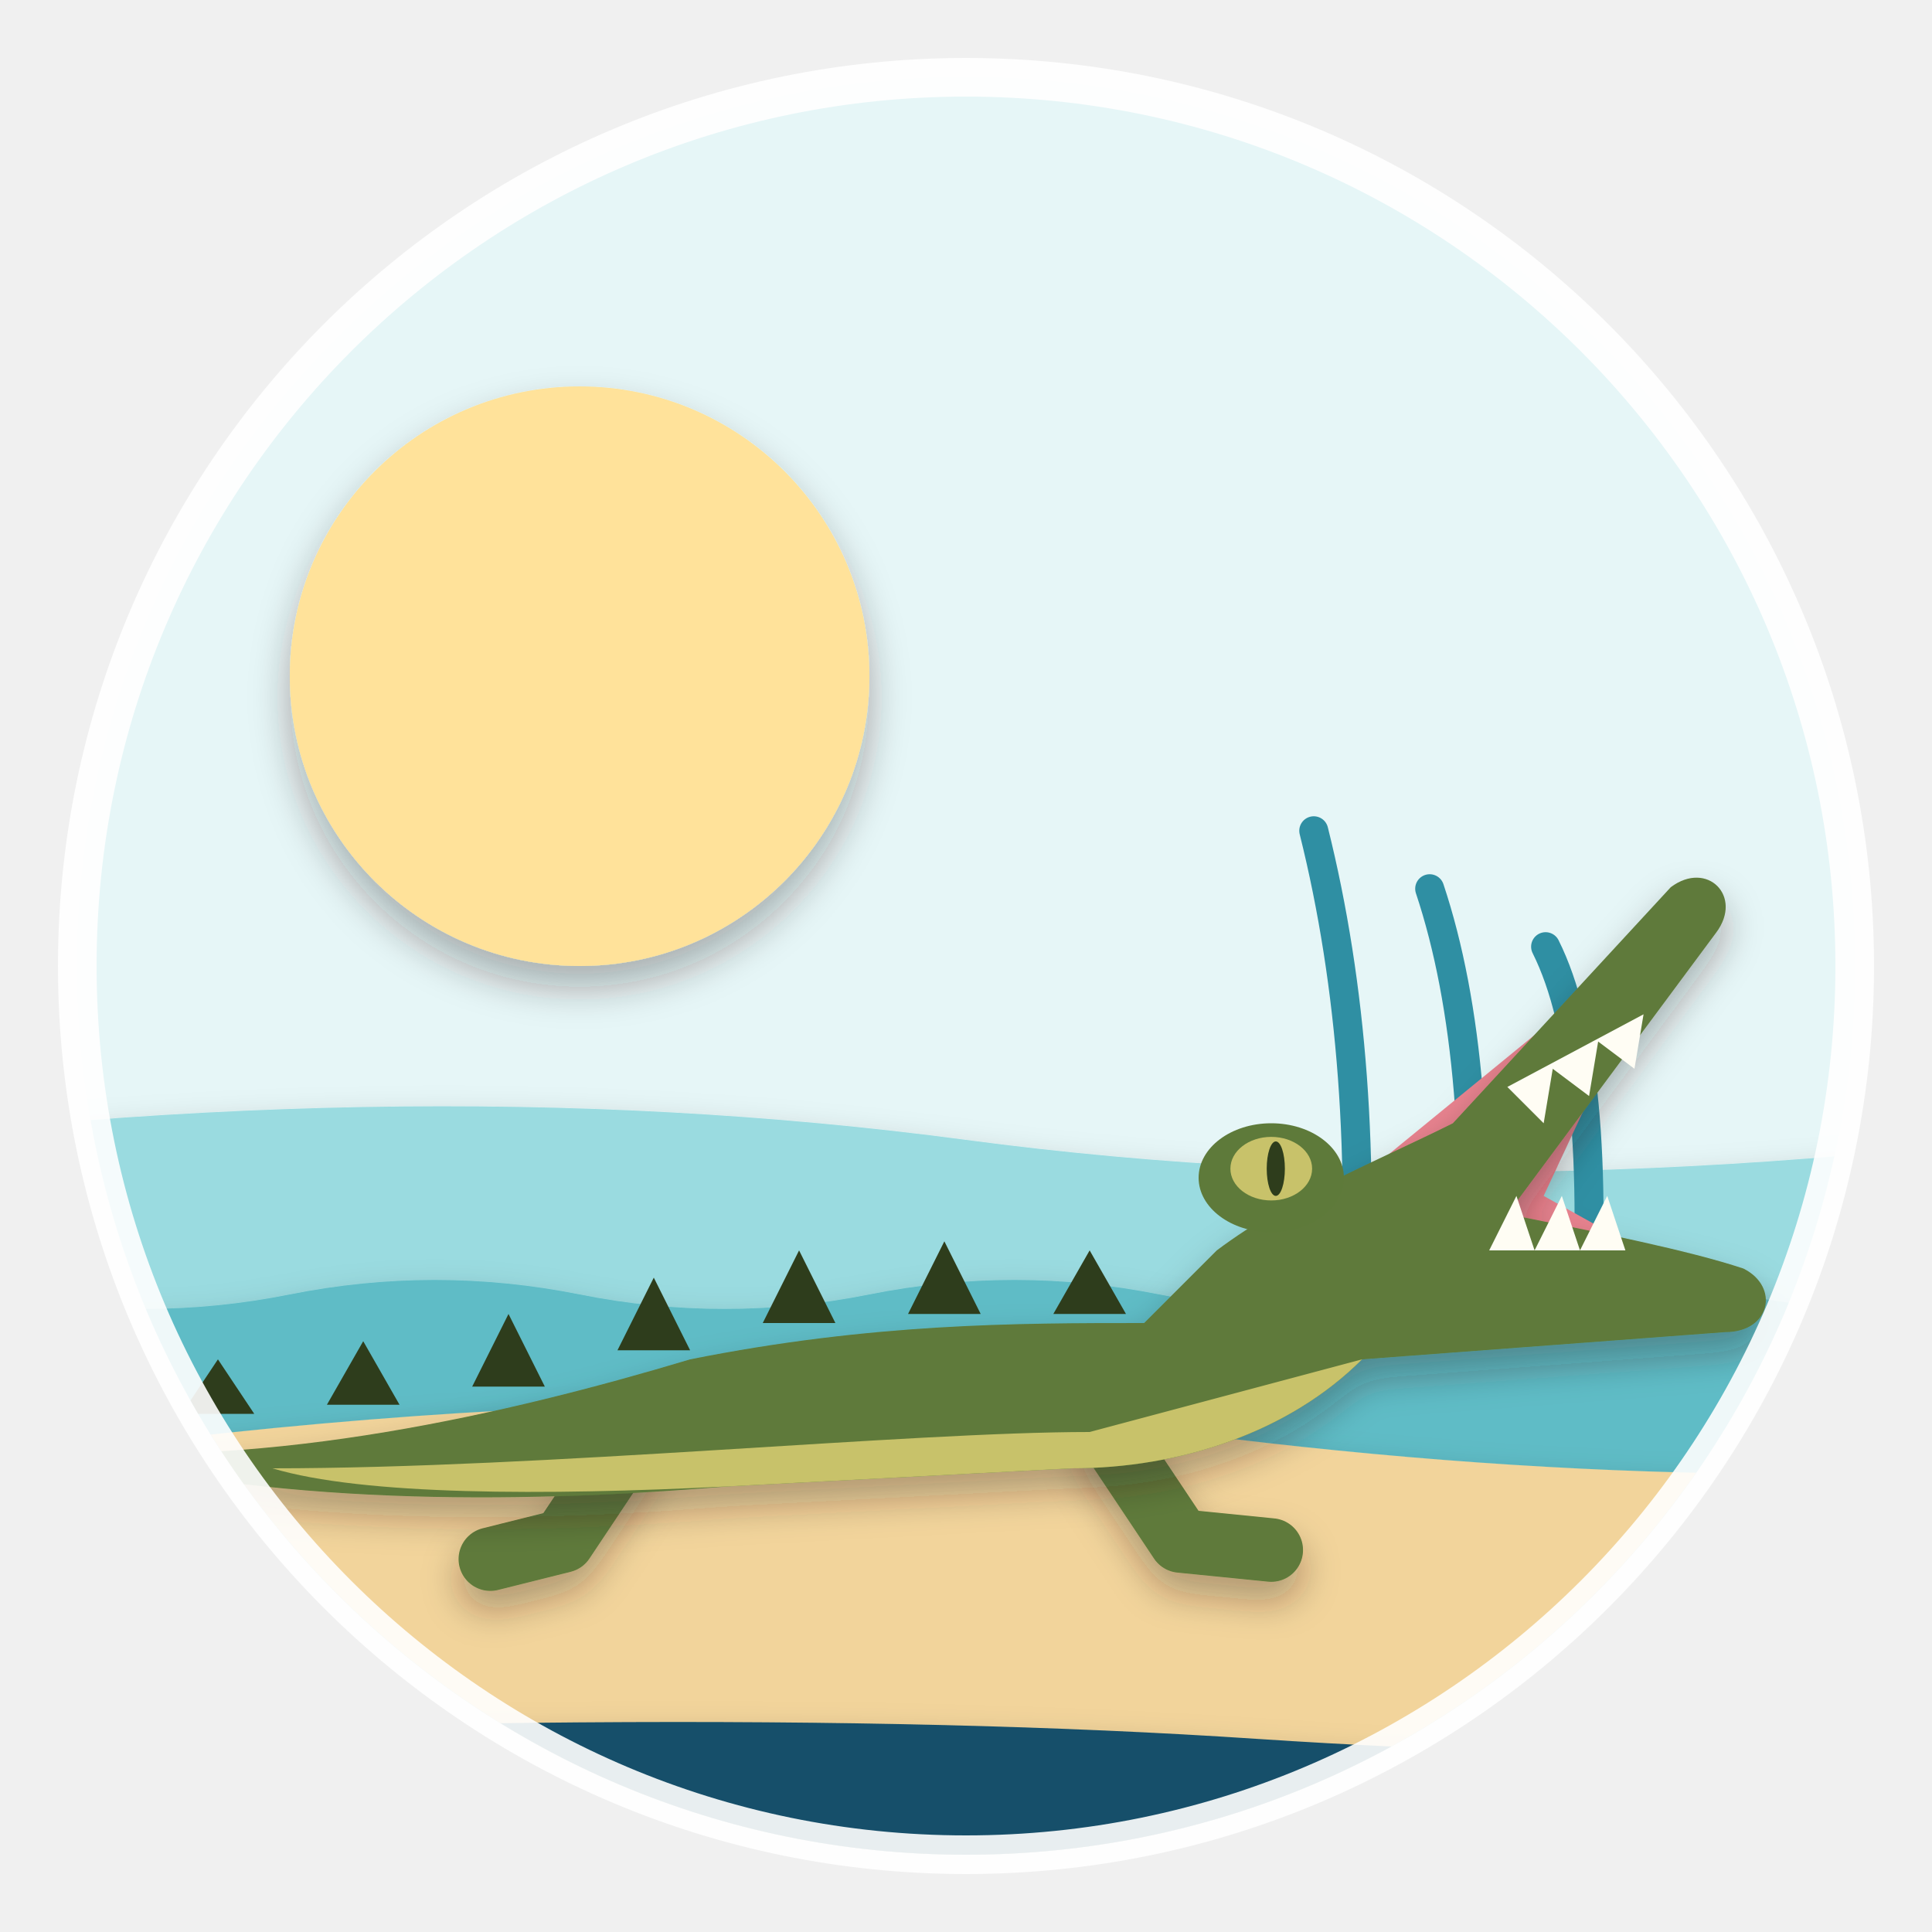
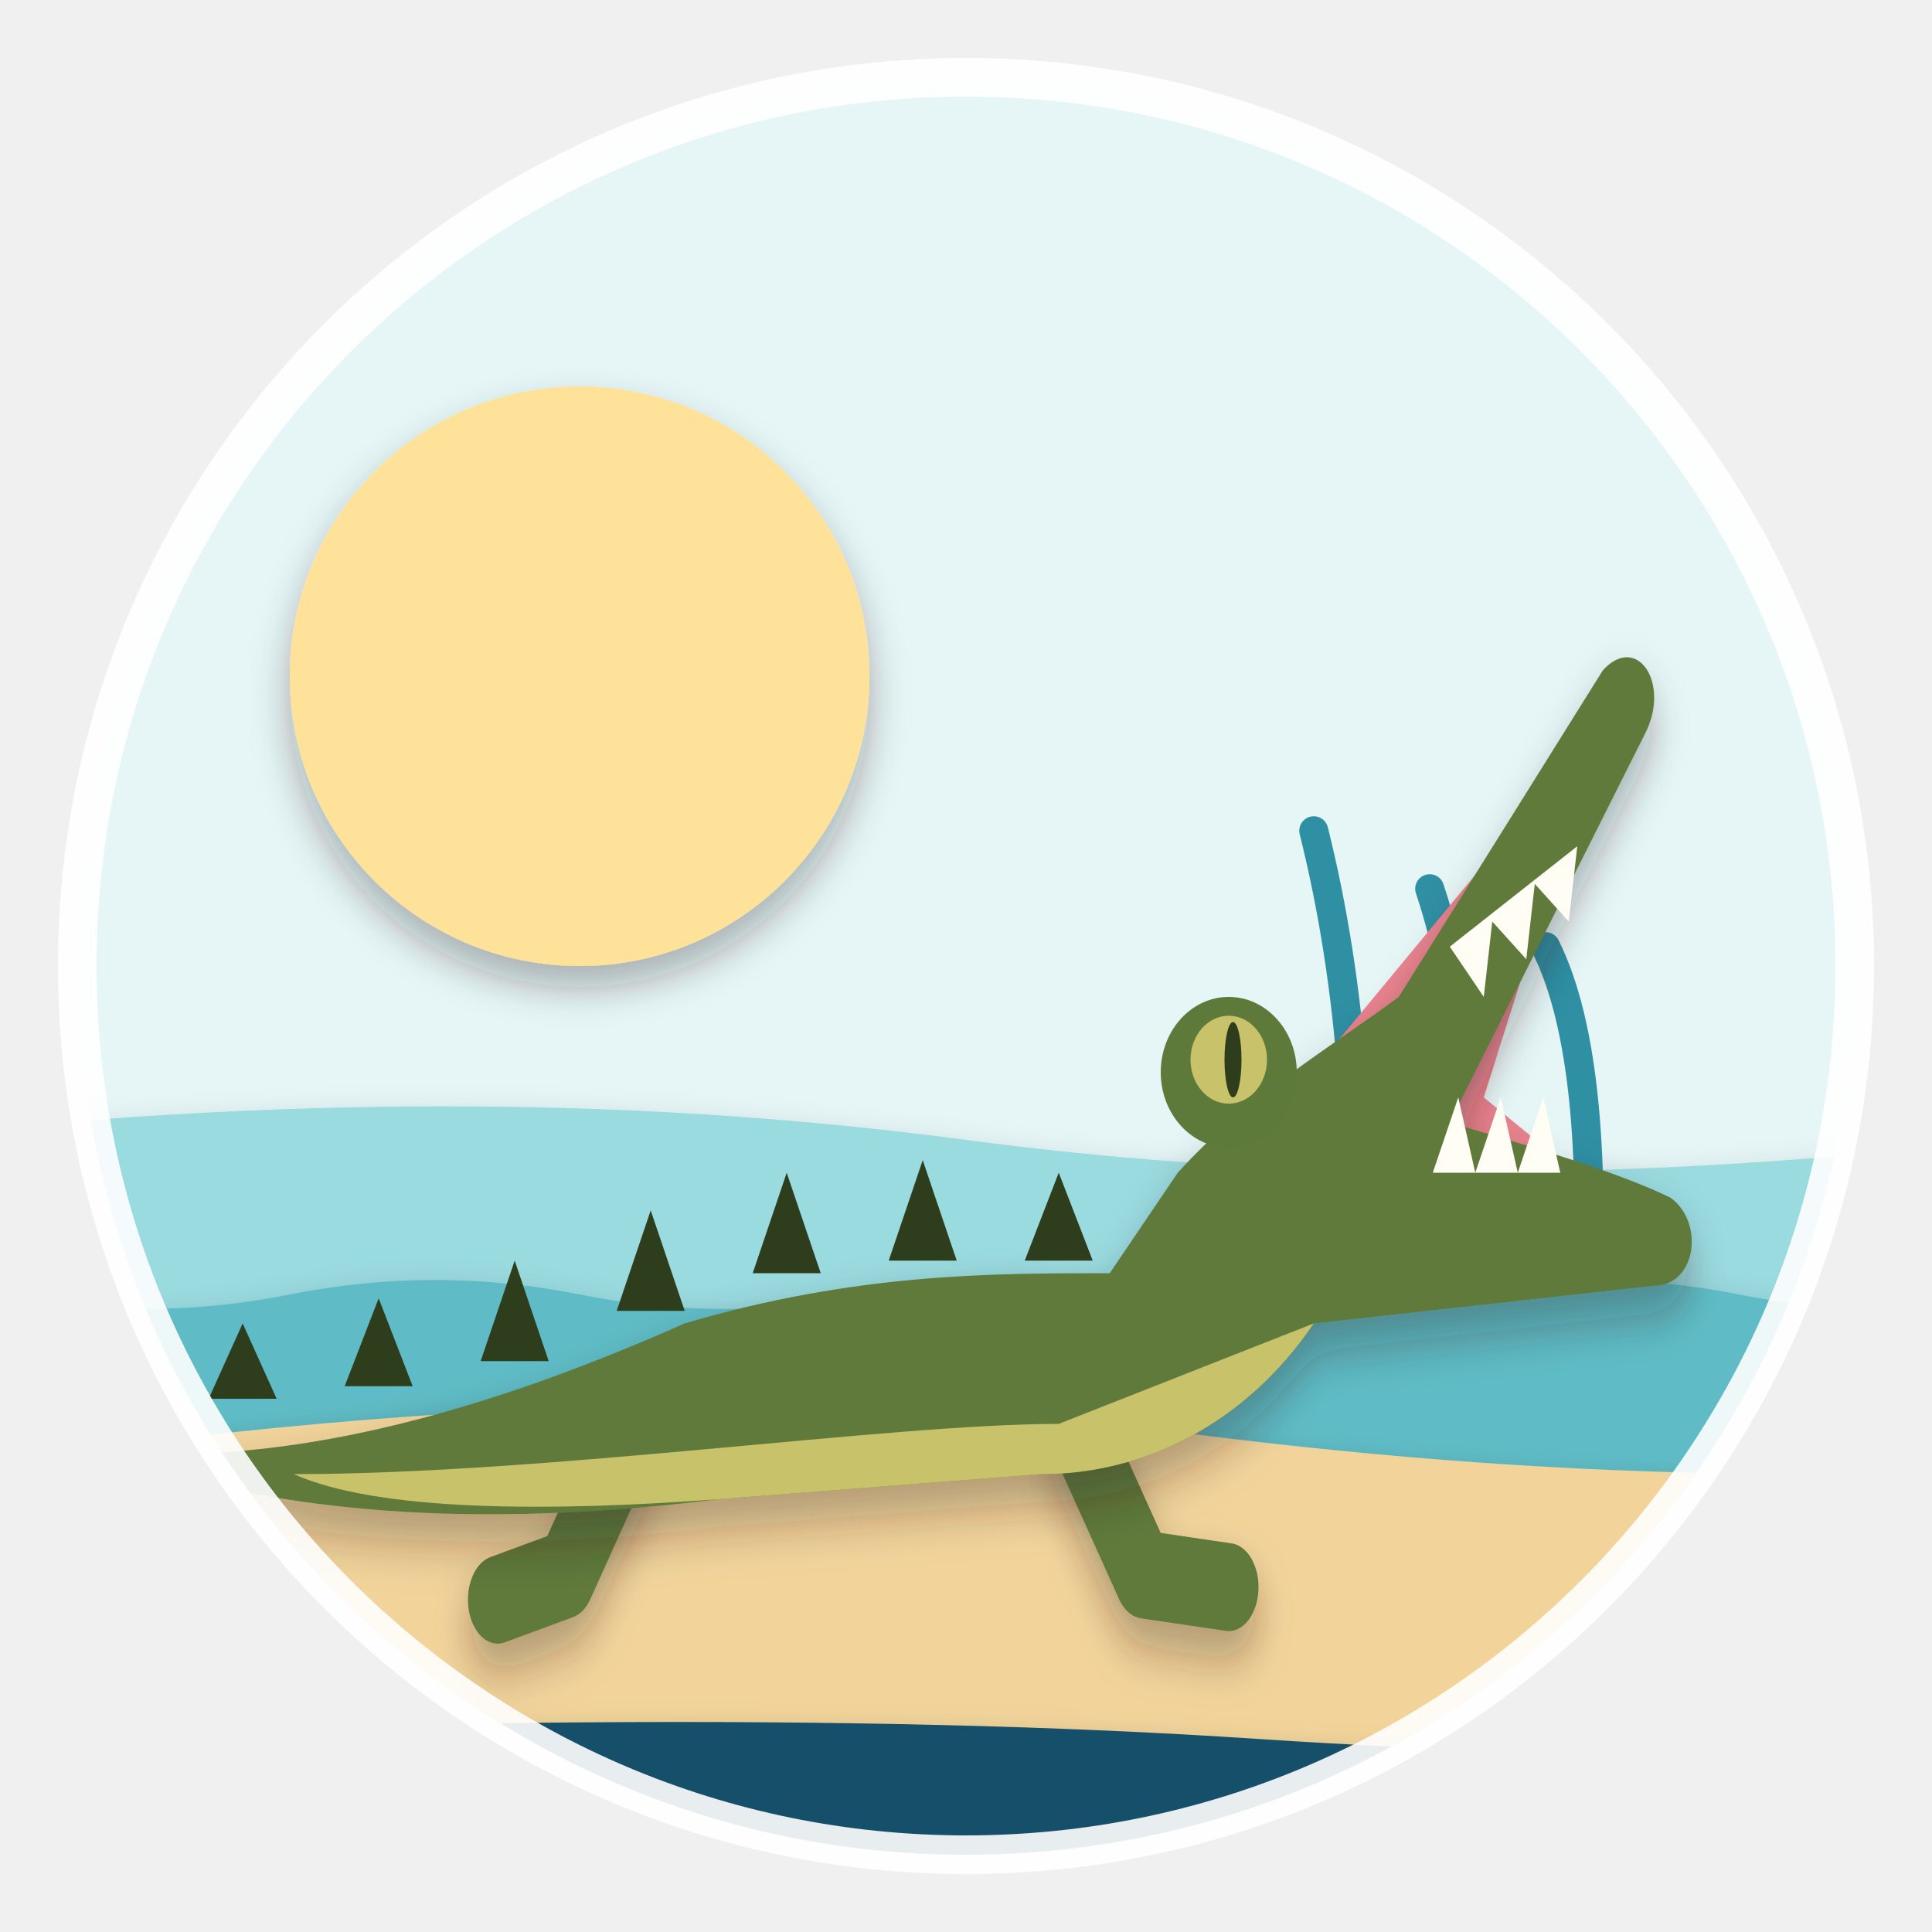
<svg xmlns="http://www.w3.org/2000/svg" viewBox="0 0 200 200" width="200" height="200">
  <defs>
    <clipPath id="clip">
      <circle cx="100" cy="100" r="92" />
    </clipPath>
    <filter id="ps" x="-20%" y="-20%" width="140%" height="140%">
      <feDropShadow dx="0" dy="2.2" stdDeviation="2" flood-color="#2a1f14" flood-opacity=".33" />
    </filter>
    <filter id="psl" filterUnits="userSpaceOnUse" x="-400" y="-400" width="1000" height="1000">
      <feDropShadow dx="0" dy="2.2" stdDeviation="2" flood-color="#2a1f14" flood-opacity=".33" />
    </filter>
  </defs>
  <g clip-path="url(#clip)">
    <rect width="200" height="200" fill="#E6F6F7" />
    <circle filter="url(#ps)" cx="60" cy="70" r="30" fill="#FFE29A" />
    <path filter="url(#ps)" d="M-30 120.4 Q40 110 100 118 T230 114.8 L230 230 L-30 230Z" fill="#9ADBE0" />
    <path d="M140 140 Q142 110 136 86" fill="none" stroke="#2F8FA3" stroke-width="3" stroke-linecap="round" stroke-linejoin="round" />
    <path d="M152 140 Q154 110 148 92" fill="none" stroke="#2F8FA3" stroke-width="3" stroke-linecap="round" stroke-linejoin="round" />
    <path d="M164 140 Q166 110 160 98" fill="none" stroke="#2F8FA3" stroke-width="3" stroke-linecap="round" stroke-linejoin="round" />
    <path filter="url(#ps)" d="M-30 134 Q-15.0 131 0 134 T30 134 T60 134 T90 134 T120 134 T150 134 T180 134 T210 134 T240 134 L230 230 L-30 230Z" fill="#5FBCC6" />
    <path filter="url(#ps)" d="M-30 156 Q60 140 120 148 T230 150 L230 230 L-30 230Z" fill="#F2D49B" />
-     <g transform="translate(94 152) scale(.94) translate(-100 -152)">
+     <g transform="translate(92 150) scale(.88 1.3) translate(-100 -150)">
      <path filter="url(#psl)" d="M70 148 L62 160 L54 162" fill="none" stroke="#5E7A3A" stroke-width="7" stroke-linecap="round" stroke-linejoin="round" />
      <path filter="url(#psl)" d="M122 148 L130 160 L140 161" fill="none" stroke="#5E7A3A" stroke-width="7" stroke-linecap="round" stroke-linejoin="round" />
      <path d="M140 128 L184 92 L170 122 L188 132 L150 136Z" fill="#E8838F" />
      <path filter="url(#ps)" d="M6 150 C30 152 56 146 76 140 C96 136 112 136 126 136 L134 128 C142 122 152 118 160 114 L184 88 C188 85 192 89 189 93 L166 124 C176 126 186 128 192 130 C196 132 195 137 190 137 L150 140 C142 148 130 152 118 152 L80 154 C56 156 30 156 6 150Z" fill="#5E7A3A" />
      <path d="M166 110 l4 4 l1 -6 l4 3 l1 -6 l4 3 l1 -6Z M164 128 l3 -6 l2 6 l3 -6 l2 6 l3 -6 l2 6Z" fill="#FFFDF4" />
      <path d="M30 152 C60 152 100 148 120 148 L150 140 C142 148 130 152 118 152 L80 154 C60 155 40 155 30 152Z" fill="#C8C26A" />
      <path d="M132 120 a8 6 0 1 0 16 0 a8 6 0 1 0 -16 0Z" fill="#5E7A3A" />
      <path d="M135.5 119 a4.5 3.5 0 1 0 9.0 0 a4.5 3.5 0 1 0 -9.0 0Z" fill="#C8C26A" />
      <path d="M139.5 119 a1 3 0 1 0 2 0 a1 3 0 1 0 -2 0Z" fill="#2E3D1C" />
      <path d="M20 146 l4 -6 l4 6Z M36 145 l4 -7 l4 7Z M52 143 l4 -8 l4 8Z M68 139 l4 -8 l4 8Z M84 136 l4 -8 l4 8Z M100 135 l4 -8 l4 8Z M116 135 l4 -7 l4 7Z" fill="#2E3D1C" />
    </g>
    <path filter="url(#ps)" d="M-30 181.2 Q70 176 130 180 T260 178.4 L230 230 L-30 230Z" fill="#16506B" />
  </g>
  <circle cx="100" cy="100" r="92" fill="none" stroke="#fff" stroke-width="4" opacity=".9" />
</svg>
